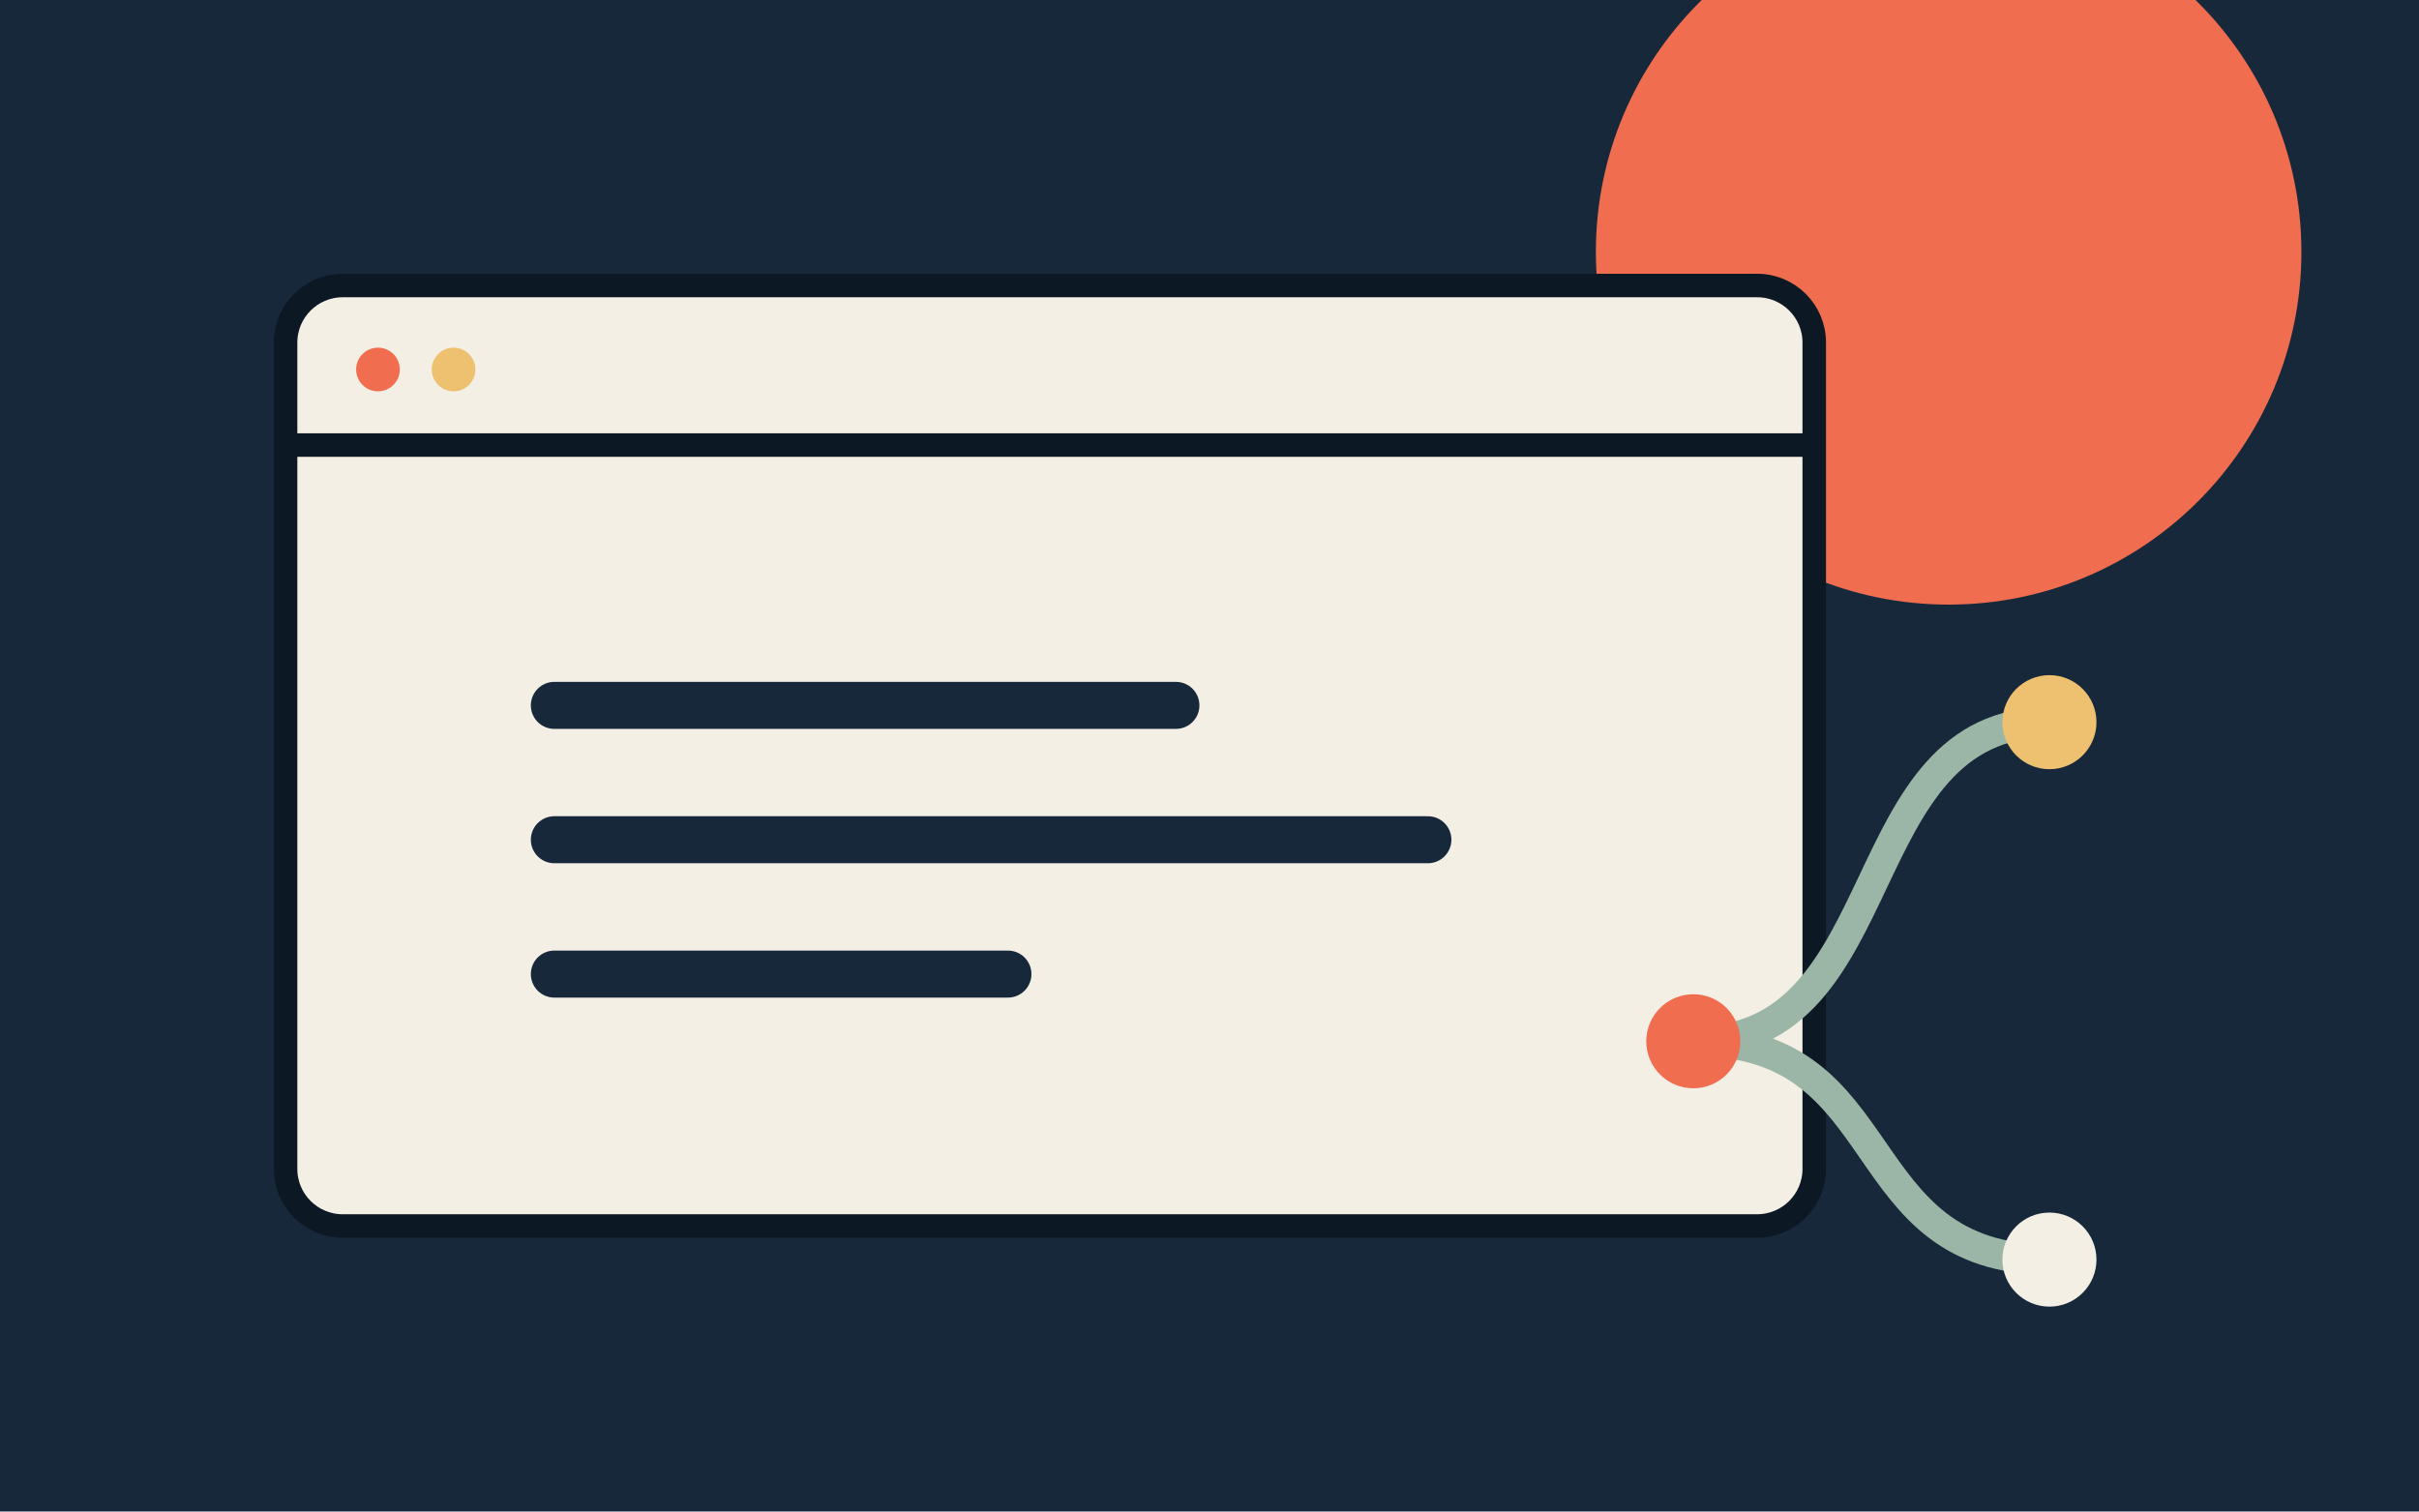
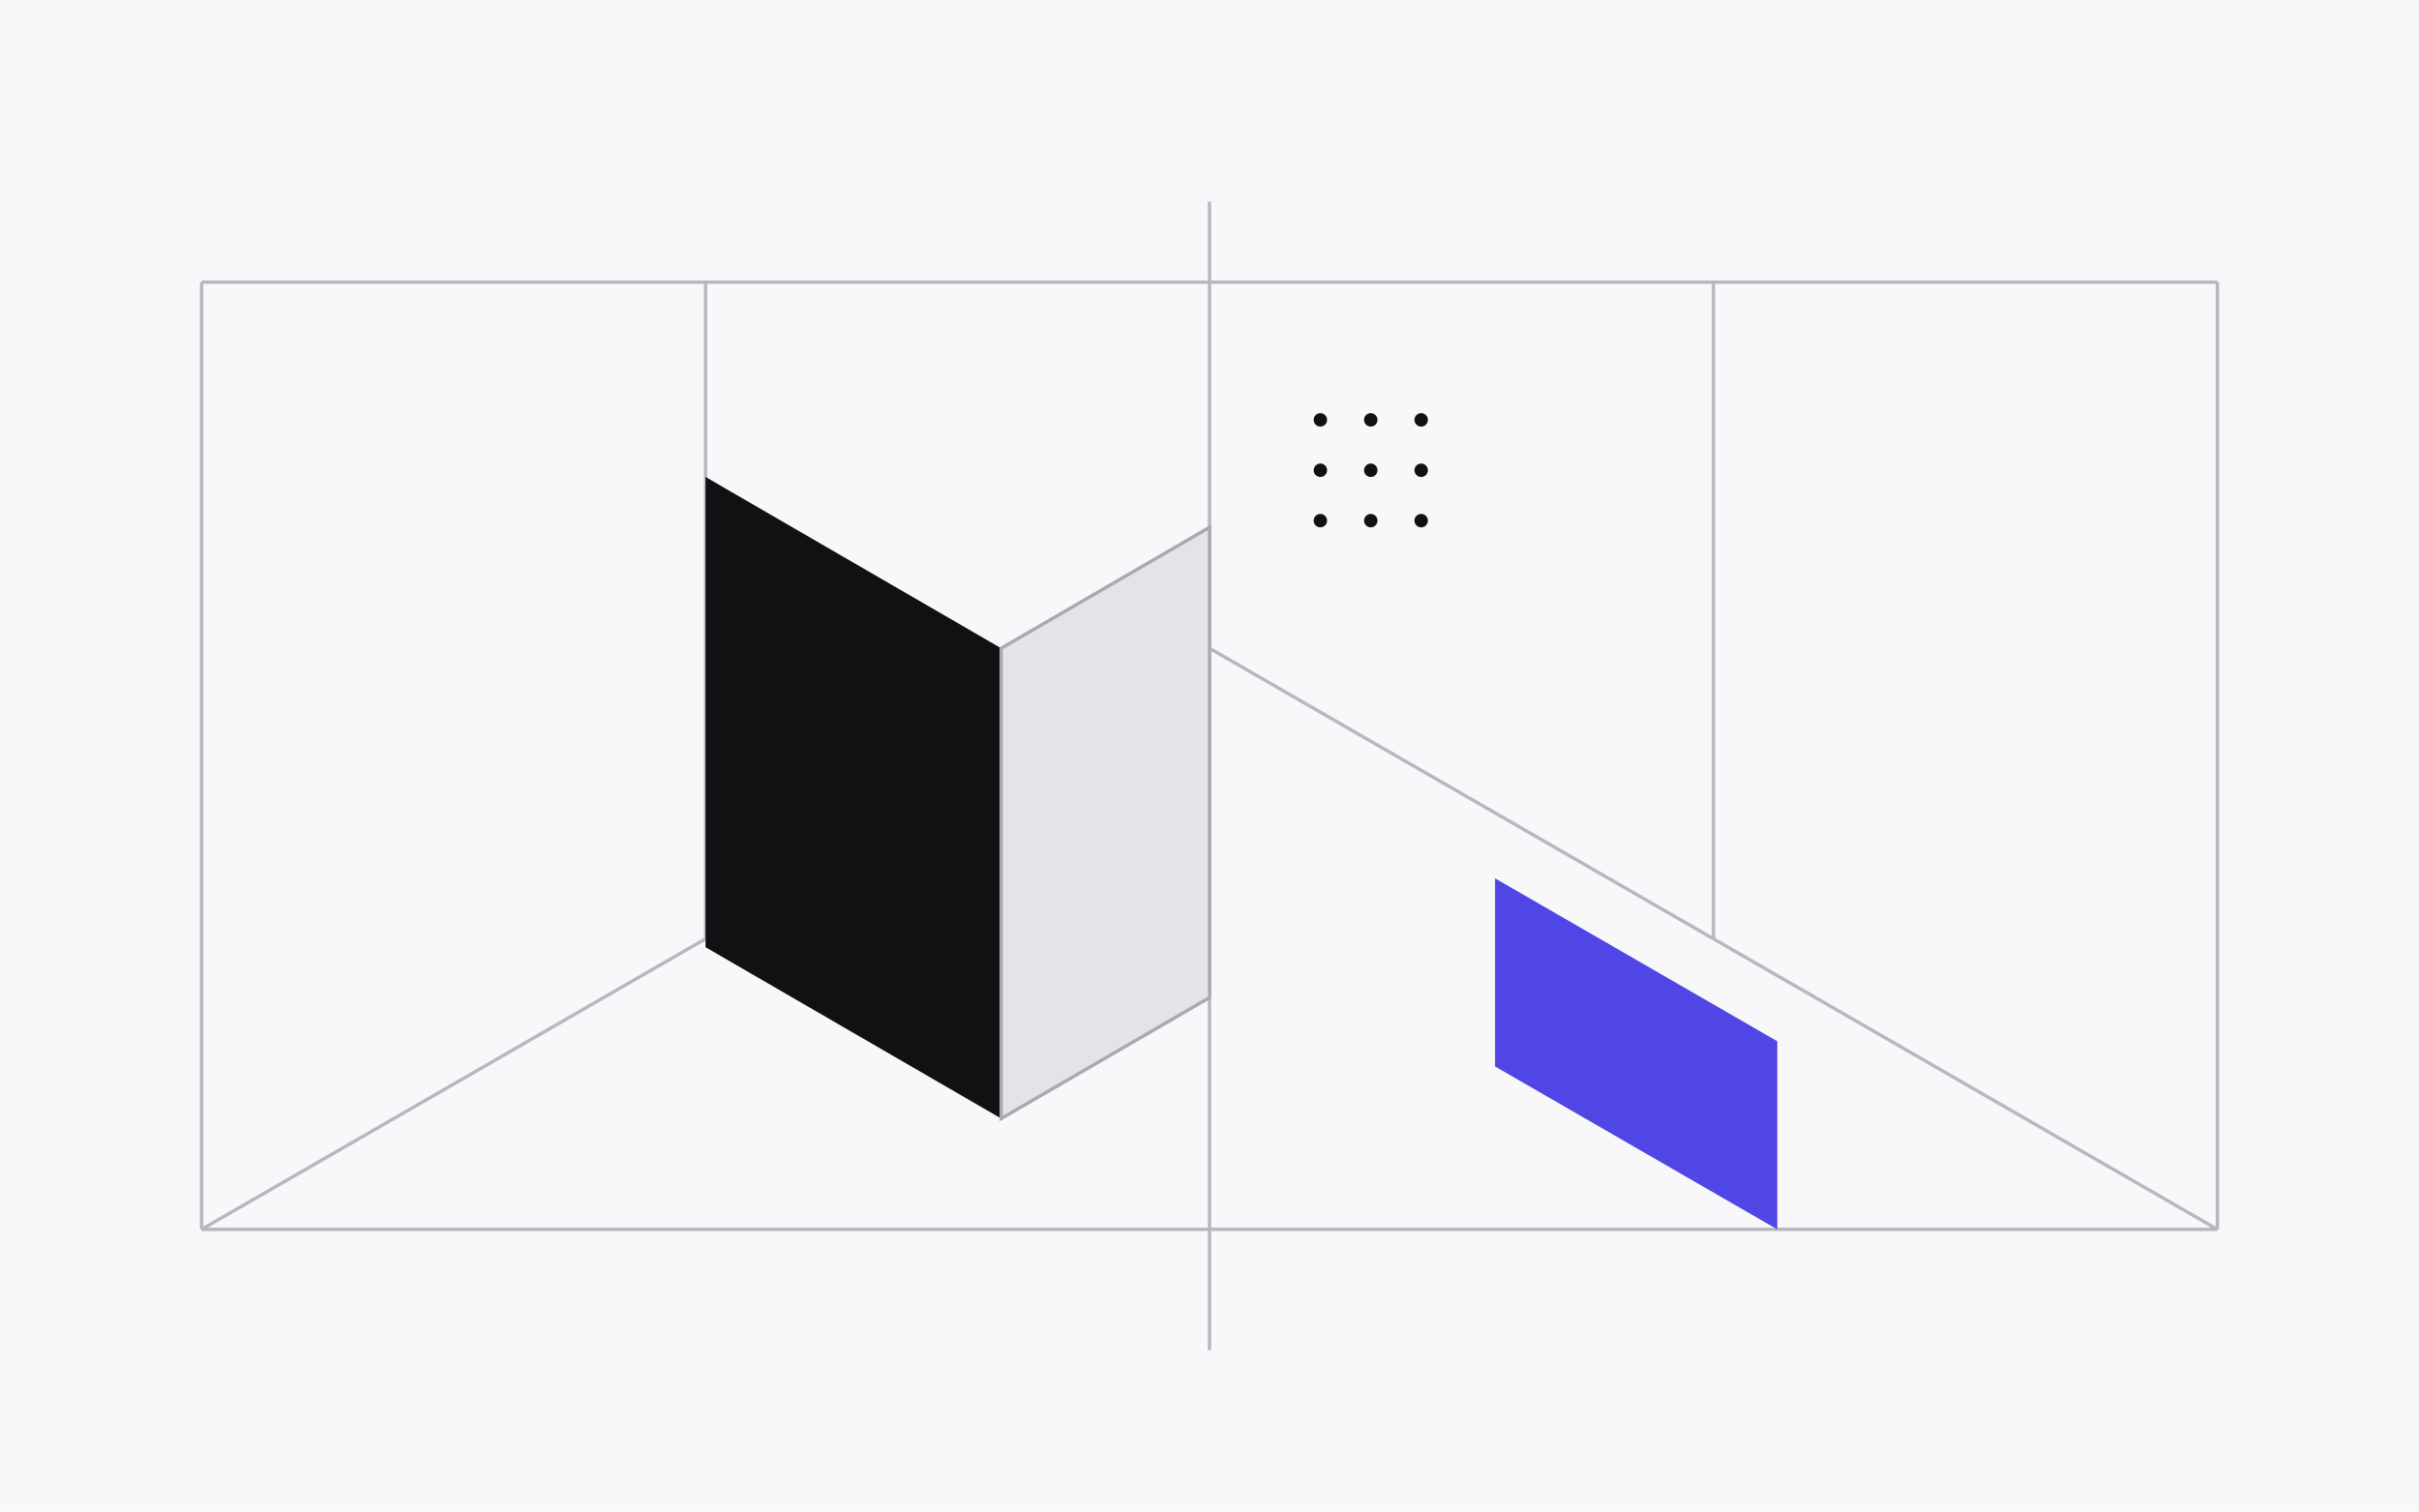
<svg xmlns="http://www.w3.org/2000/svg" viewBox="0 0 1440 900" role="img" aria-labelledby="title desc">
-   <rect width="1440" height="900" fill="#17283b" />
-   <circle cx="1160" cy="150" r="210" fill="#f06d4f" />
-   <rect x="170" y="170" width="910" height="560" rx="34" fill="#f4efe5" stroke="#0d1825" stroke-width="14" />
-   <path d="M170 265h910" stroke="#0d1825" stroke-width="14" />
-   <circle cx="225" cy="220" r="13" fill="#f06d4f" />
-   <circle cx="270" cy="220" r="13" fill="#edc16f" />
-   <path d="M330 420h370M330 500h520M330 580h270" stroke="#17283b" stroke-width="28" stroke-linecap="round" />
-   <path d="M1010 620c120 0 90-190 210-190m-210 190c120 0 90 130 210 130" fill="none" stroke="#9bb6a6" stroke-width="18" />
-   <circle cx="1008" cy="620" r="28" fill="#f06d4f" />
-   <circle cx="1220" cy="430" r="28" fill="#edc16f" />
-   <circle cx="1220" cy="750" r="28" fill="#f4efe5" />
+   <rect width="1440" height="900" fill="#f8f8fa" />
+   <g fill="none" stroke="#b7b7be" stroke-width="2">
+     <path d="M120 732 720 386l600 346" />
+     <path d="M120 168v564M420 168v391M720 120v684M1020 168v391M1320 168v564" />
+     <path d="M120 168h1200M120 732h1200" />
+   </g>
+   <path d="m420 284 176 102v280L420 564Z" fill="#111113" />
+   <path d="m596 386 124-72v280l-124 72Z" fill="#e4e4e8" stroke="#a9a9b0" stroke-width="2" />
+   <path d="m890 523 168 97v112l-168-97Z" fill="#4f46e5" />
+   <g fill="#111113">
+     <circle cx="786" cy="250" r="4" />
+     <circle cx="816" cy="250" r="4" />
+     <circle cx="846" cy="250" r="4" />
+     <circle cx="786" cy="280" r="4" />
+     <circle cx="816" cy="280" r="4" />
+     <circle cx="846" cy="280" r="4" />
+     <circle cx="786" cy="310" r="4" />
+     <circle cx="816" cy="310" r="4" />
+     <circle cx="846" cy="310" r="4" />
+   </g>
</svg>
